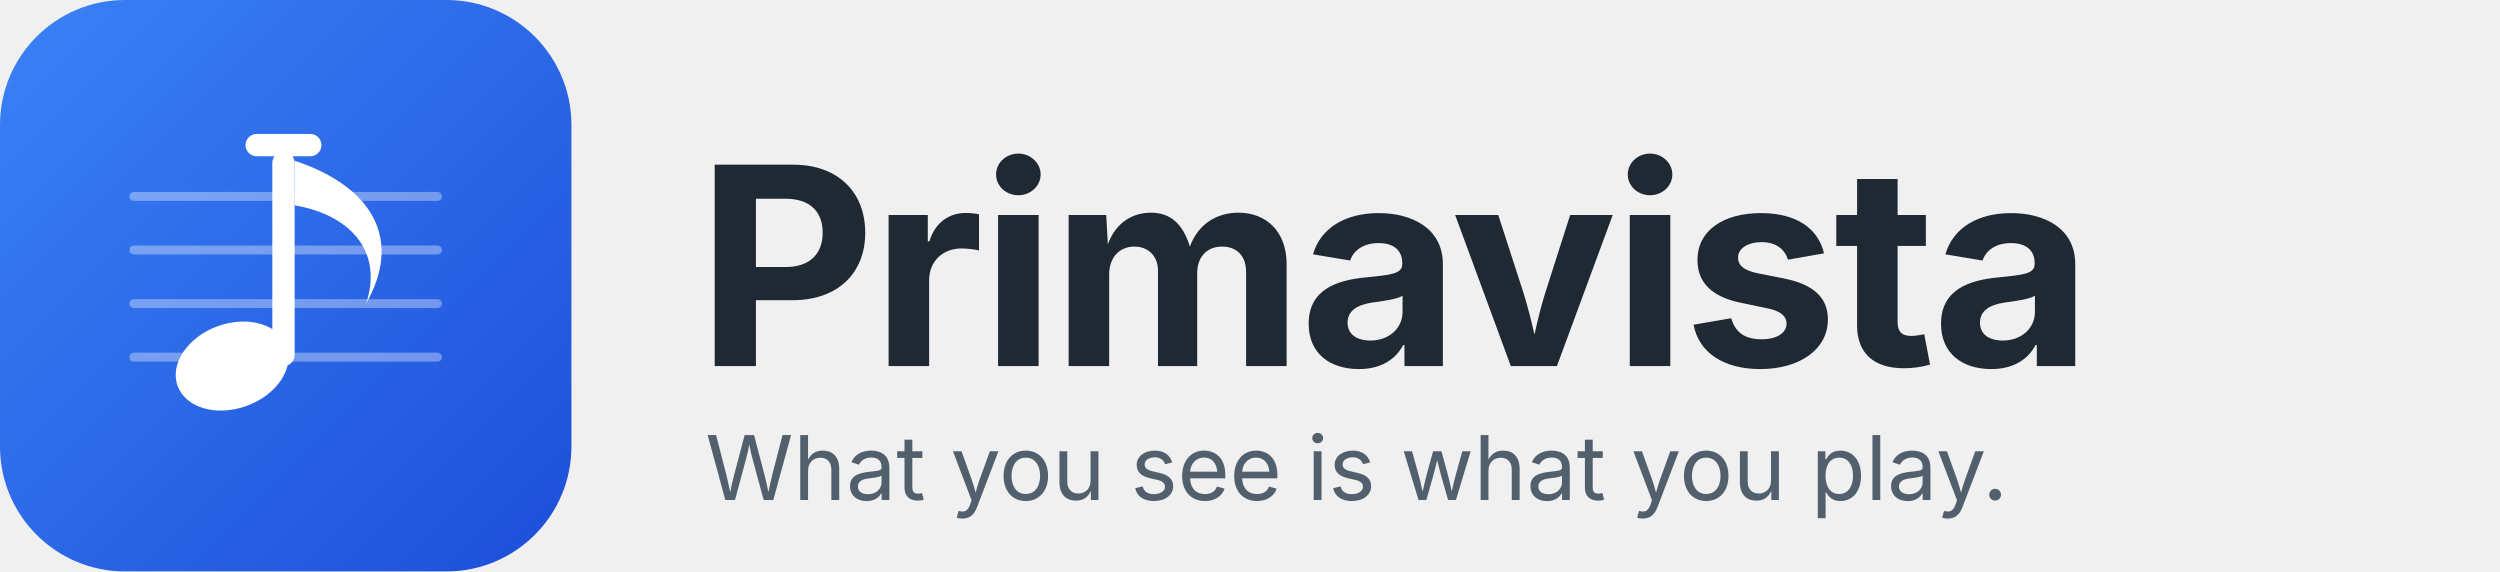
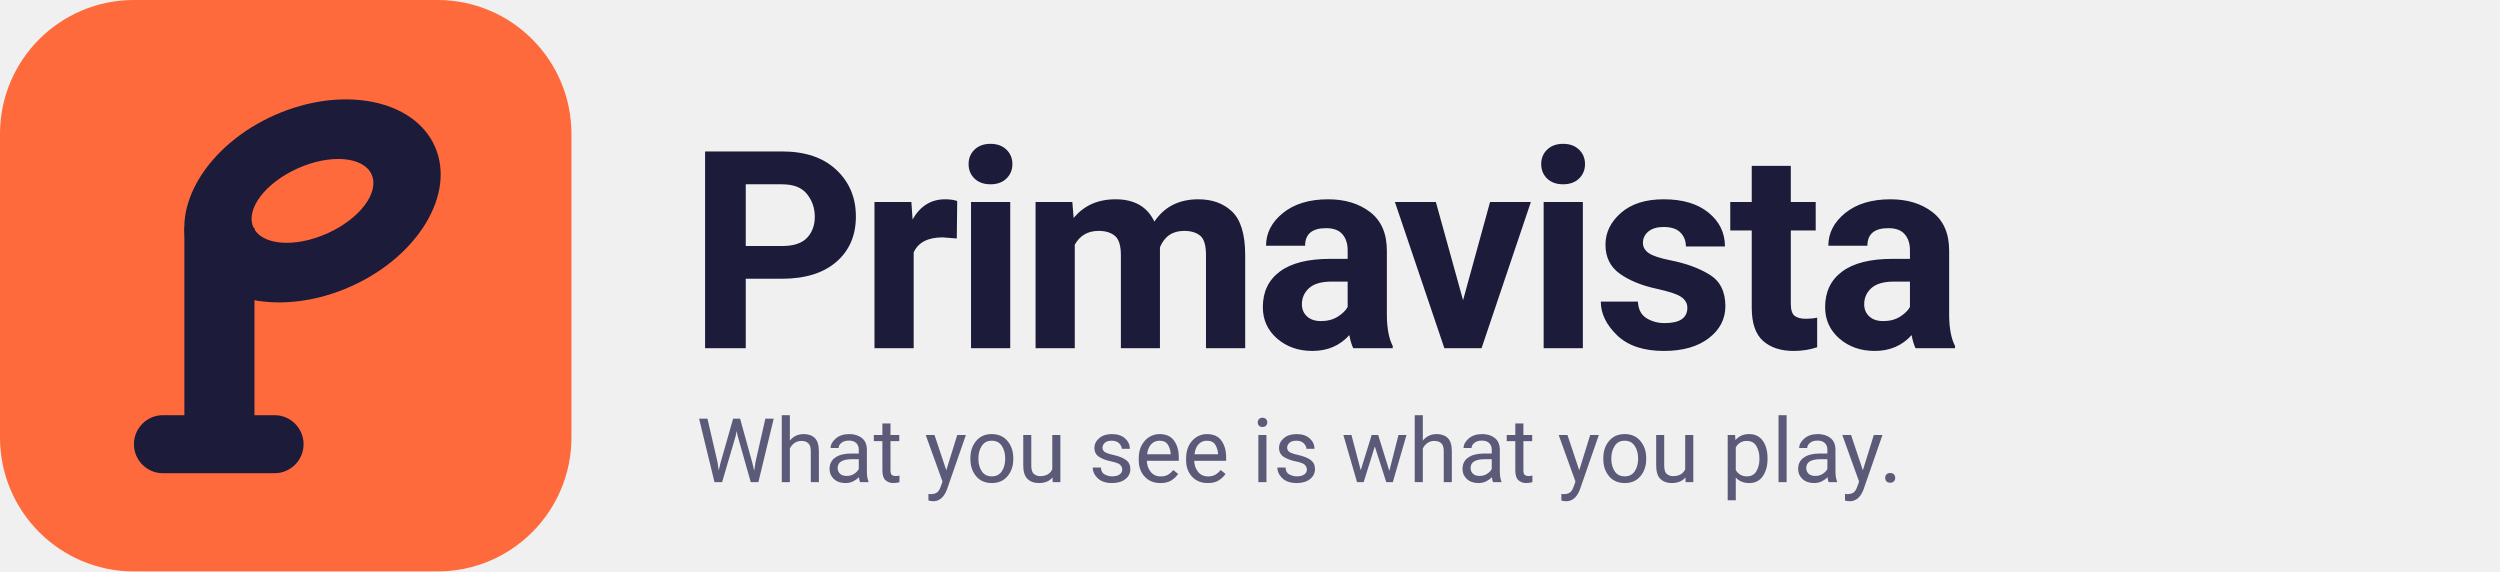
<svg xmlns="http://www.w3.org/2000/svg" viewBox="0 0 560 128" width="560" height="128" role="img" aria-label="Primavista">
-   <defs>
-     <linearGradient id="bg" x1="0" y1="0" x2="1" y2="1">
-       <stop offset="0" stop-color="#3b82f6" />
-       <stop offset="1" stop-color="#1d4ed8" />
-     </linearGradient>
-   </defs>
-   <g>
-     <rect width="128" height="128" rx="28" fill="url(#bg)" />
-     <g stroke="#ffffff" stroke-opacity="0.35" stroke-width="2" stroke-linecap="round">
-       <line x1="30" y1="44" x2="98" y2="44" />
-       <line x1="30" y1="56" x2="98" y2="56" />
-       <line x1="30" y1="68" x2="98" y2="68" />
-       <line x1="30" y1="80" x2="98" y2="80" />
-     </g>
-     <g fill="#ffffff">
-       <ellipse cx="52" cy="82" rx="13" ry="9.5" transform="rotate(-20 52 82)" />
-       <rect x="61" y="34" width="5" height="48" rx="2.5" />
-       <rect x="55" y="30" width="17" height="5" rx="2.5" />
-     </g>
-     <path d="M66 36 C 84 42, 90 54, 82 68 C 86 56, 78 48, 66 46 Z" fill="#ffffff" />
+   <style>
+     .word { fill: #1c1b3a; }
+     .tag { fill: #5b5a78; }
+     @media (prefers-color-scheme: dark) {
+       .word { fill: #f5efe6; }
+       .tag { fill: #a9a8c2; }
+     }
+   </style>
+   <rect width="128" height="128" rx="30" fill="#ff6a3d" />
+   <g fill="#1c1b3a">
+     <rect x="41.3" y="51" width="15.7" height="50" />
+     <rect x="30" y="93" width="38" height="13" rx="6.5" />
+     <path fill-rule="evenodd" transform="rotate(-24 70 45)" d="M70 24a30 21 0 1 1 0 42a30 21 0 1 1 0-42zM70 37a14.5 8 0 1 0 0 16a14.5 8 0 1 0 0-16z" />
  </g>
-   <text x="156" y="82" font-family="Inter, system-ui, -apple-system, 'Segoe UI', Roboto, sans-serif" font-size="62" font-weight="700" fill="#1f2933" letter-spacing="-1">Primavista</text>
-   <text x="158" y="112" font-family="Inter, system-ui, -apple-system, 'Segoe UI', Roboto, sans-serif" font-size="20" fill="#52606d">What you see is what you play.</text>
+   <text class="word" x="154" y="78" font-family="ui-sans-serif, system-ui, -apple-system, 'Segoe UI', Roboto, sans-serif" font-size="62" font-weight="700" letter-spacing="-1.5">Primavista</text>
+   <text class="tag" x="156" y="108" font-family="ui-sans-serif, system-ui, -apple-system, 'Segoe UI', Roboto, sans-serif" font-size="20">What you see is what you play.</text>
</svg>
